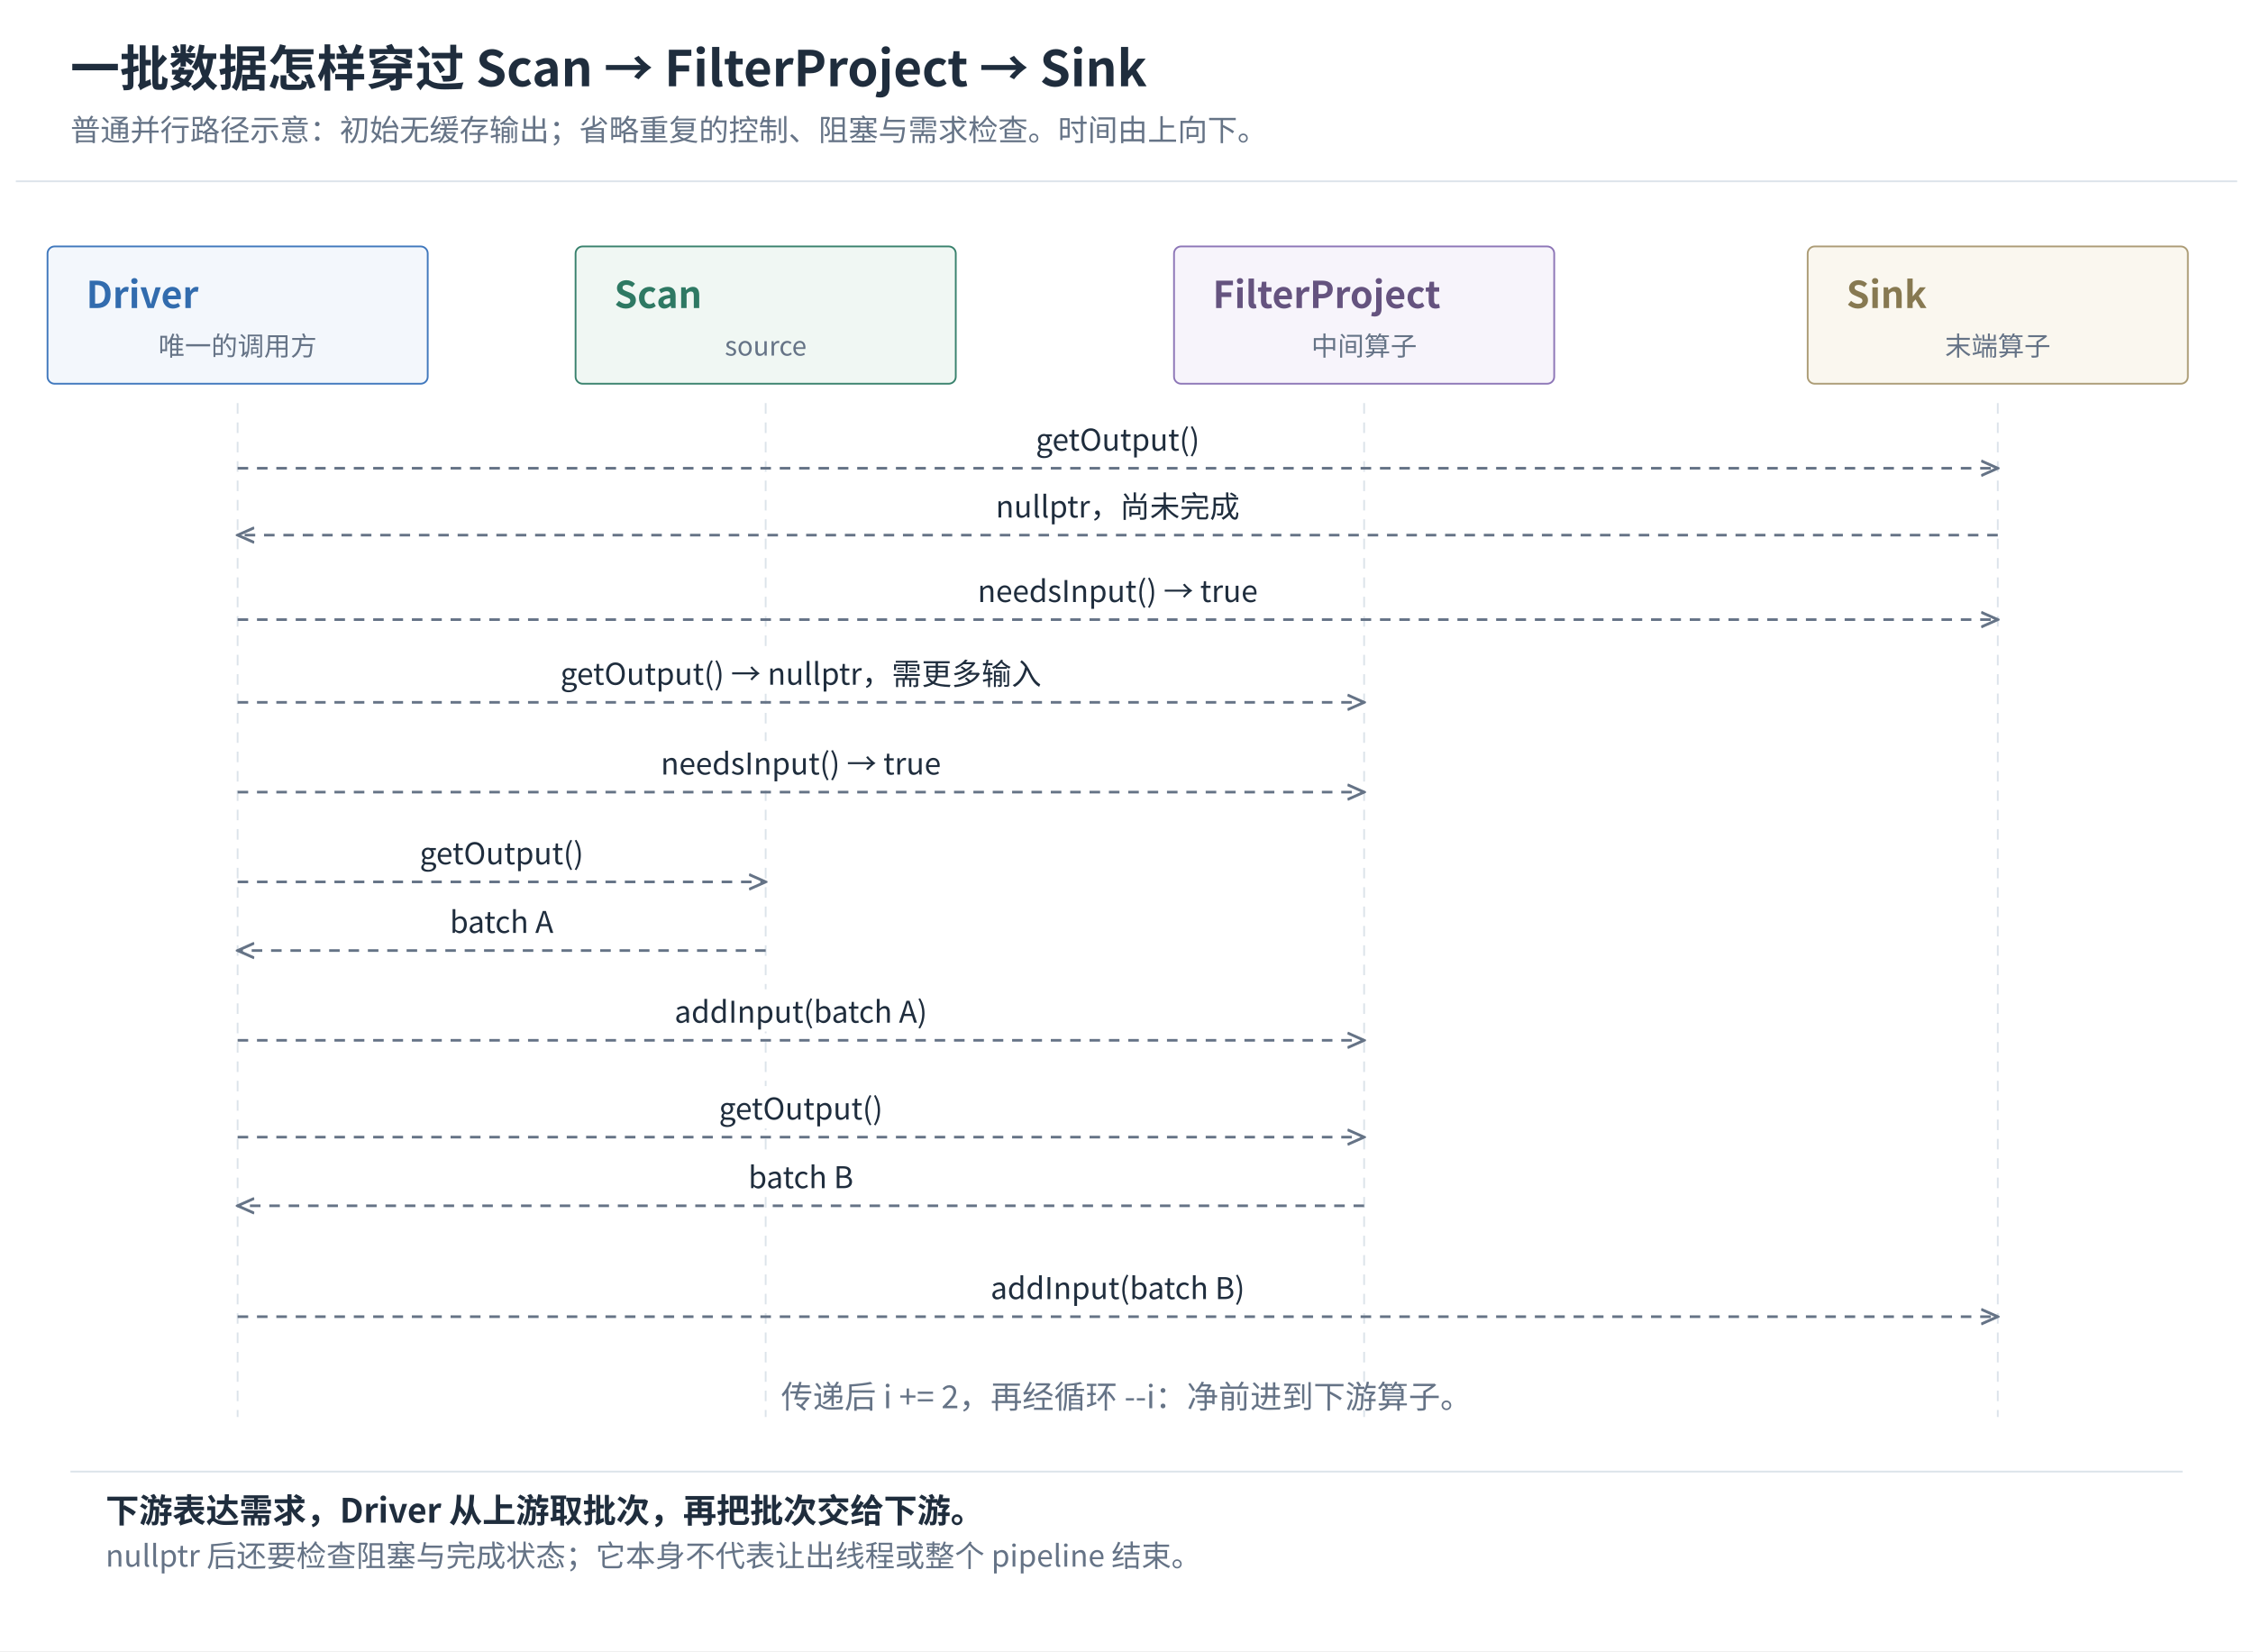
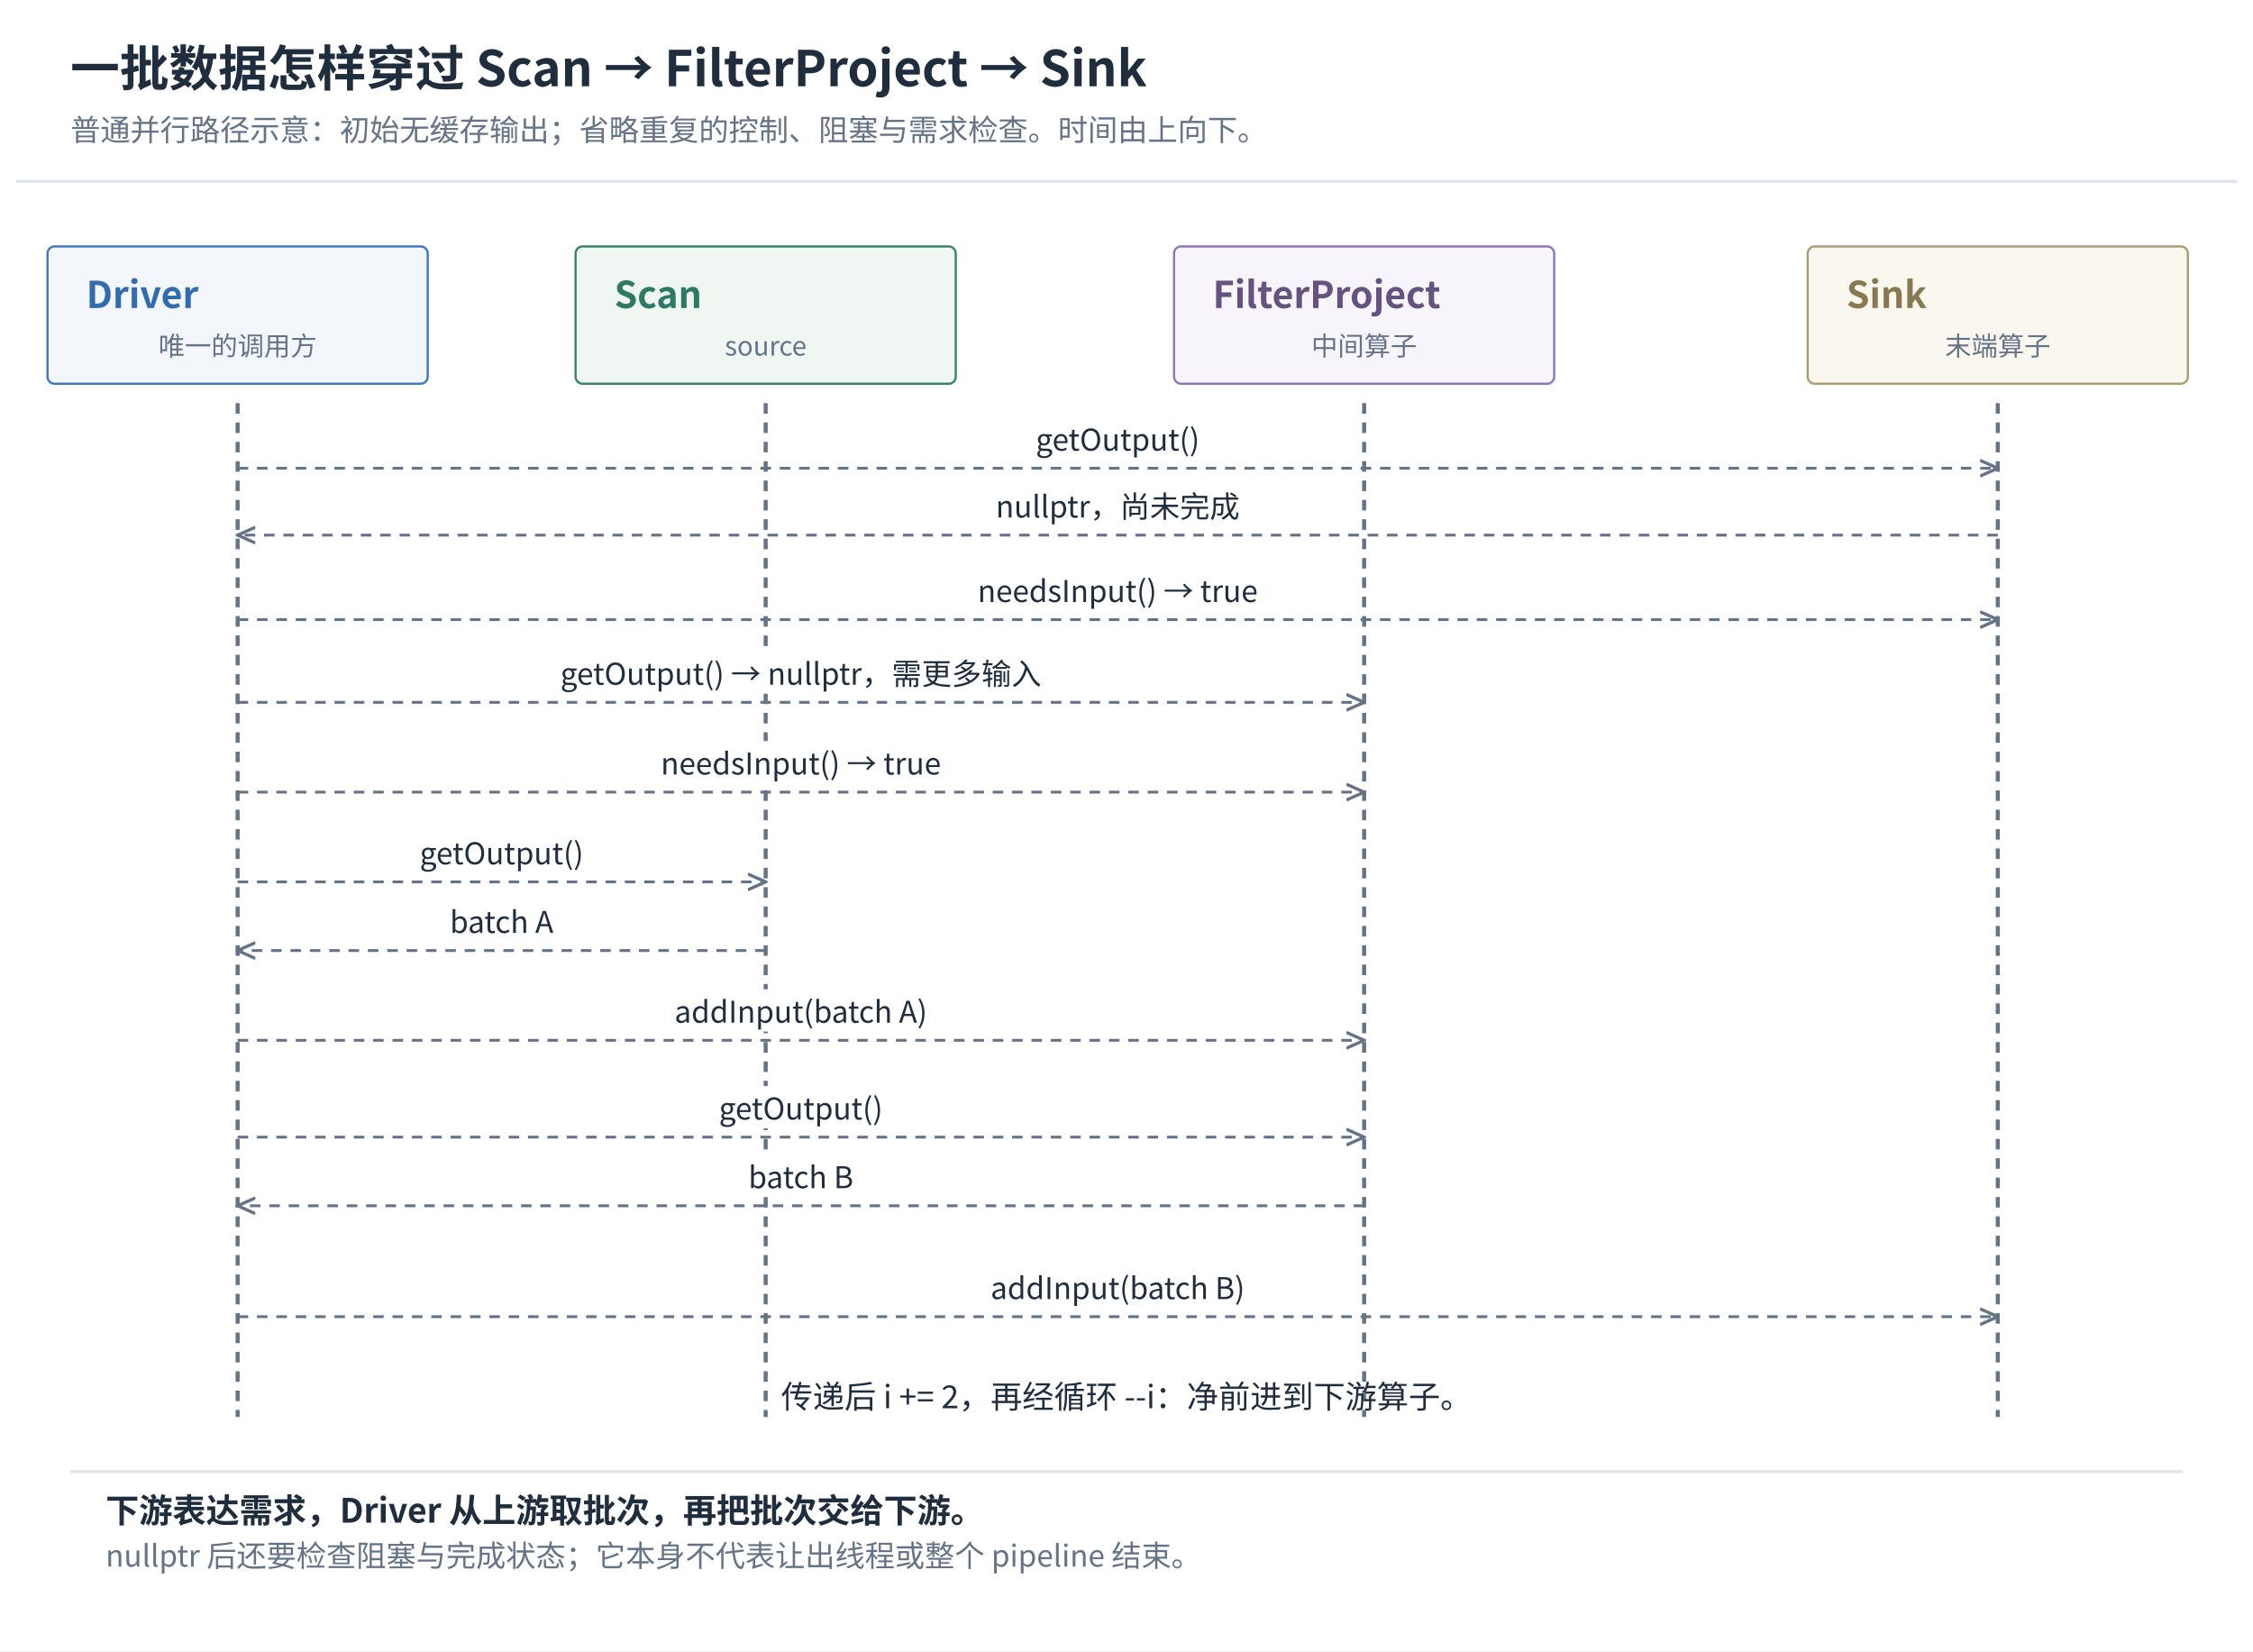
<svg xmlns="http://www.w3.org/2000/svg" width="1280" height="938" viewBox="0 0 1280 938" role="img" aria-labelledby="title desc">
  <defs>
    <marker id="arrow" viewBox="0 0 10 10" refX="9" refY="5" markerWidth="7" markerHeight="7" orient="auto-start-reverse">
-       <path d="M 0 1 L 9 5 L 0 9" fill="none" stroke="#657386" stroke-width="1.5" />
+       <path d="M 0 1 L 9 5 L 0 9" fill="none" stroke="#657386" stroke-width="1.6" />
    </marker>
  </defs>
  <rect x="0" y="0" width="1280" height="938" rx="0" fill="white" stroke="none" stroke-width="1" />
  <rect x="8" y="8" width="1264" height="922" rx="4" fill="white" stroke="none" stroke-width="1" />
-   <rect x="9" y="9" width="1262" height="94" rx="0" fill="#ffffff" stroke="none" stroke-width="1" />
-   <line x1="9" y1="103" x2="1271" y2="103" stroke="#dce3ea" stroke-width="1" />
+   <rect x="9" y="9" width="1262" height="94" rx="0" fill="white" stroke="none" stroke-width="1" />
+   <line x1="9" y1="103" x2="1271" y2="103" stroke="#dce3ea" stroke-width="1.6" />
  <text x="40" y="49" font-family="Noto Sans SC, Noto Sans CJK SC, Inter, Arial, sans-serif" fill="#1f2d3d" font-size="28" font-weight="600" text-anchor="start">一批数据怎样穿过 Scan → FilterProject → Sink</text>
  <text x="40" y="80" font-family="Noto Sans SC, Noto Sans CJK SC, Inter, Arial, sans-serif" fill="#657386" font-size="17" font-weight="400" text-anchor="start">普通并行路径示意：初始无缓存输出；省略重复的控制、阻塞与需求检查。时间由上向下。</text>
-   <rect x="27" y="140" width="216" height="78" rx="4" fill="#f3f7fc" stroke="#4078bd" stroke-width="1" />
+   <rect x="27" y="140" width="216" height="78" rx="4" fill="#f3f7fc" stroke="#4078bd" stroke-width="1.25" />
  <rect x="27" y="144" width="4" height="70" rx="0" fill="none" stroke="none" stroke-width="1" />
  <text x="49" y="175" font-family="Noto Sans SC, Noto Sans CJK SC, Inter, Arial, sans-serif" fill="#326cae" font-size="21" font-weight="600" text-anchor="start">Driver</text>
  <text x="135" y="202" font-family="Noto Sans SC, Noto Sans CJK SC, Inter, Arial, sans-serif" fill="#657386" font-size="15" font-weight="400" text-anchor="middle">唯一的调用方</text>
-   <line x1="135" y1="229" x2="135" y2="805" stroke="#dce3ea" stroke-width="1" stroke-dasharray="6 5" />
-   <rect x="327" y="140" width="216" height="78" rx="4" fill="#f0f7f3" stroke="#39826d" stroke-width="1" />
+   <line x1="135" y1="229" x2="135" y2="805" stroke="#657386" stroke-width="2.3" stroke-dasharray="6 5" />
+   <rect x="327" y="140" width="216" height="78" rx="4" fill="#f0f7f3" stroke="#39826d" stroke-width="1.25" />
  <rect x="327" y="144" width="4" height="70" rx="0" fill="none" stroke="none" stroke-width="1" />
  <text x="349" y="175" font-family="Noto Sans SC, Noto Sans CJK SC, Inter, Arial, sans-serif" fill="#2e7963" font-size="21" font-weight="600" text-anchor="start">Scan</text>
  <text x="435" y="202" font-family="Noto Sans SC, Noto Sans CJK SC, Inter, Arial, sans-serif" fill="#657386" font-size="15" font-weight="400" text-anchor="middle">source</text>
-   <line x1="435" y1="229" x2="435" y2="805" stroke="#dce3ea" stroke-width="1" stroke-dasharray="6 5" />
-   <rect x="667" y="140" width="216" height="78" rx="4" fill="#f7f4fb" stroke="#8d76b7" stroke-width="1" />
+   <line x1="435" y1="229" x2="435" y2="805" stroke="#657386" stroke-width="2.3" stroke-dasharray="6 5" />
+   <rect x="667" y="140" width="216" height="78" rx="4" fill="#f7f4fb" stroke="#8d76b7" stroke-width="1.25" />
  <rect x="667" y="144" width="4" height="70" rx="0" fill="none" stroke="none" stroke-width="1" />
  <text x="689" y="175" font-family="Noto Sans SC, Noto Sans CJK SC, Inter, Arial, sans-serif" fill="#65537f" font-size="21" font-weight="600" text-anchor="start">FilterProject</text>
  <text x="775" y="202" font-family="Noto Sans SC, Noto Sans CJK SC, Inter, Arial, sans-serif" fill="#657386" font-size="15" font-weight="400" text-anchor="middle">中间算子</text>
-   <line x1="775" y1="229" x2="775" y2="805" stroke="#dce3ea" stroke-width="1" stroke-dasharray="6 5" />
-   <rect x="1027" y="140" width="216" height="78" rx="4" fill="#faf7ef" stroke="#ac9c76" stroke-width="1" />
+   <line x1="775" y1="229" x2="775" y2="805" stroke="#657386" stroke-width="2.3" stroke-dasharray="6 5" />
+   <rect x="1027" y="140" width="216" height="78" rx="4" fill="#faf7ef" stroke="#ac9c76" stroke-width="1.25" />
  <rect x="1027" y="144" width="4" height="70" rx="0" fill="none" stroke="none" stroke-width="1" />
  <text x="1049" y="175" font-family="Noto Sans SC, Noto Sans CJK SC, Inter, Arial, sans-serif" fill="#877951" font-size="21" font-weight="600" text-anchor="start">Sink</text>
  <text x="1135" y="202" font-family="Noto Sans SC, Noto Sans CJK SC, Inter, Arial, sans-serif" fill="#657386" font-size="15" font-weight="400" text-anchor="middle">末端算子</text>
-   <line x1="1135" y1="229" x2="1135" y2="805" stroke="#dce3ea" stroke-width="1" stroke-dasharray="6 5" />
-   <polyline points="135,266 1135,266" fill="none" stroke="#657386" stroke-width="1.5" stroke-dasharray="6 5" marker-end="url(#arrow)" />
+   <line x1="1135" y1="229" x2="1135" y2="805" stroke="#657386" stroke-width="2.3" stroke-dasharray="6 5" />
+   <polyline points="135,266 1135,266" fill="none" stroke="#657386" stroke-width="1.6" stroke-dasharray="6 5" marker-end="url(#arrow)" />
  <rect x="575.5" y="237" width="119" height="24" rx="0" fill="white" stroke="none" stroke-width="1" />
  <text x="635.0" y="256" font-family="Noto Sans SC, Noto Sans CJK SC, Inter, Arial, sans-serif" fill="#1f2d3d" font-size="17" font-weight="400" text-anchor="middle">getOutput()</text>
-   <polyline points="1135,304 135,304" fill="none" stroke="#657386" stroke-width="1.5" stroke-dasharray="6 5" marker-end="url(#arrow)" />
+   <polyline points="1135,304 135,304" fill="none" stroke="#657386" stroke-width="1.6" stroke-dasharray="6 5" marker-end="url(#arrow)" />
  <rect x="551.0" y="275" width="168" height="24" rx="0" fill="white" stroke="none" stroke-width="1" />
  <text x="635.0" y="294" font-family="Noto Sans SC, Noto Sans CJK SC, Inter, Arial, sans-serif" fill="#1f2d3d" font-size="17" font-weight="400" text-anchor="middle">nullptr，尚未完成</text>
-   <polyline points="135,352 1135,352" fill="none" stroke="#657386" stroke-width="1.5" stroke-dasharray="6 5" marker-end="url(#arrow)" />
+   <polyline points="135,352 1135,352" fill="none" stroke="#657386" stroke-width="1.6" stroke-dasharray="6 5" marker-end="url(#arrow)" />
  <rect x="535.5" y="323" width="199" height="24" rx="0" fill="white" stroke="none" stroke-width="1" />
  <text x="635.0" y="342" font-family="Noto Sans SC, Noto Sans CJK SC, Inter, Arial, sans-serif" fill="#1f2d3d" font-size="17" font-weight="400" text-anchor="middle">needsInput() → true</text>
-   <polyline points="135,399 775,399" fill="none" stroke="#657386" stroke-width="1.5" stroke-dasharray="6 5" marker-end="url(#arrow)" />
+   <polyline points="135,399 775,399" fill="none" stroke="#657386" stroke-width="1.6" stroke-dasharray="6 5" marker-end="url(#arrow)" />
  <rect x="295.5" y="370" width="319" height="24" rx="0" fill="white" stroke="none" stroke-width="1" />
  <text x="455.0" y="389" font-family="Noto Sans SC, Noto Sans CJK SC, Inter, Arial, sans-serif" fill="#1f2d3d" font-size="17" font-weight="400" text-anchor="middle">getOutput() → nullptr，需更多输入</text>
-   <polyline points="135,450 775,450" fill="none" stroke="#657386" stroke-width="1.5" stroke-dasharray="6 5" marker-end="url(#arrow)" />
+   <polyline points="135,450 775,450" fill="none" stroke="#657386" stroke-width="1.6" stroke-dasharray="6 5" marker-end="url(#arrow)" />
  <rect x="355.5" y="421" width="199" height="24" rx="0" fill="white" stroke="none" stroke-width="1" />
  <text x="455.0" y="440" font-family="Noto Sans SC, Noto Sans CJK SC, Inter, Arial, sans-serif" fill="#1f2d3d" font-size="17" font-weight="400" text-anchor="middle">needsInput() → true</text>
-   <polyline points="135,501 435,501" fill="none" stroke="#657386" stroke-width="1.5" stroke-dasharray="6 5" marker-end="url(#arrow)" />
+   <polyline points="135,501 435,501" fill="none" stroke="#657386" stroke-width="1.6" stroke-dasharray="6 5" marker-end="url(#arrow)" />
  <rect x="225.5" y="472" width="119" height="24" rx="0" fill="white" stroke="none" stroke-width="1" />
  <text x="285.0" y="491" font-family="Noto Sans SC, Noto Sans CJK SC, Inter, Arial, sans-serif" fill="#1f2d3d" font-size="17" font-weight="400" text-anchor="middle">getOutput()</text>
-   <polyline points="435,540 135,540" fill="none" stroke="#657386" stroke-width="1.5" stroke-dasharray="6 5" marker-end="url(#arrow)" />
+   <polyline points="435,540 135,540" fill="none" stroke="#657386" stroke-width="1.6" stroke-dasharray="6 5" marker-end="url(#arrow)" />
  <rect x="243.5" y="511" width="83" height="24" rx="0" fill="white" stroke="none" stroke-width="1" />
  <text x="285.0" y="530" font-family="Noto Sans SC, Noto Sans CJK SC, Inter, Arial, sans-serif" fill="#1f2d3d" font-size="17" font-weight="400" text-anchor="middle">batch A</text>
-   <polyline points="135,591 775,591" fill="none" stroke="#657386" stroke-width="1.5" stroke-dasharray="6 5" marker-end="url(#arrow)" />
+   <polyline points="135,591 775,591" fill="none" stroke="#657386" stroke-width="1.6" stroke-dasharray="6 5" marker-end="url(#arrow)" />
  <rect x="368.5" y="562" width="173" height="24" rx="0" fill="white" stroke="none" stroke-width="1" />
  <text x="455.0" y="581" font-family="Noto Sans SC, Noto Sans CJK SC, Inter, Arial, sans-serif" fill="#1f2d3d" font-size="17" font-weight="400" text-anchor="middle">addInput(batch A)</text>
-   <polyline points="135,646 775,646" fill="none" stroke="#657386" stroke-width="1.5" stroke-dasharray="6 5" marker-end="url(#arrow)" />
+   <polyline points="135,646 775,646" fill="none" stroke="#657386" stroke-width="1.6" stroke-dasharray="6 5" marker-end="url(#arrow)" />
  <rect x="395.5" y="617" width="119" height="24" rx="0" fill="white" stroke="none" stroke-width="1" />
  <text x="455.0" y="636" font-family="Noto Sans SC, Noto Sans CJK SC, Inter, Arial, sans-serif" fill="#1f2d3d" font-size="17" font-weight="400" text-anchor="middle">getOutput()</text>
-   <polyline points="775,685 135,685" fill="none" stroke="#657386" stroke-width="1.5" stroke-dasharray="6 5" marker-end="url(#arrow)" />
+   <polyline points="775,685 135,685" fill="none" stroke="#657386" stroke-width="1.6" stroke-dasharray="6 5" marker-end="url(#arrow)" />
  <rect x="413.5" y="656" width="83" height="24" rx="0" fill="white" stroke="none" stroke-width="1" />
  <text x="455.0" y="675" font-family="Noto Sans SC, Noto Sans CJK SC, Inter, Arial, sans-serif" fill="#1f2d3d" font-size="17" font-weight="400" text-anchor="middle">batch B</text>
-   <polyline points="135,748 1135,748" fill="none" stroke="#657386" stroke-width="1.5" stroke-dasharray="6 5" marker-end="url(#arrow)" />
+   <polyline points="135,748 1135,748" fill="none" stroke="#657386" stroke-width="1.6" stroke-dasharray="6 5" marker-end="url(#arrow)" />
  <rect x="548.5" y="719" width="173" height="24" rx="0" fill="white" stroke="none" stroke-width="1" />
  <text x="635.0" y="738" font-family="Noto Sans SC, Noto Sans CJK SC, Inter, Arial, sans-serif" fill="#1f2d3d" font-size="17" font-weight="400" text-anchor="middle">addInput(batch B)</text>
-   <text x="640" y="800" font-family="Noto Sans SC, Noto Sans CJK SC, Inter, Arial, sans-serif" fill="#657386" font-size="18" font-weight="400" text-anchor="middle">传递后 i += 2，再经循环 --i：净前进到下游算子。</text>
+   <text x="640" y="800" font-family="Noto Sans SC, Noto Sans CJK SC, Inter, Arial, sans-serif" fill="#1f2d3d" font-size="18" font-weight="400" text-anchor="middle">传递后 i += 2，再经循环 --i：净前进到下游算子。</text>
  <rect x="40" y="836" width="1200" height="70" rx="4" fill="#ffffff" stroke="none" stroke-width="1" />
-   <line x1="40.0" y1="836.0" x2="1240.0" y2="836.0" stroke="#dce3ea" stroke-width="1" data-style-decoration="summary-divider" />
+   <line x1="40.0" y1="836.0" x2="1240.0" y2="836.0" stroke="#dce3ea" stroke-width="1.6" data-style-decoration="summary-divider" />
  <text x="60" y="865" font-family="Noto Sans SC, Noto Sans CJK SC, Inter, Arial, sans-serif" fill="#1f2d3d" font-size="19" font-weight="600" text-anchor="start">下游表达需求，Driver 从上游取批次，再把批次交给下游。</text>
  <text x="60" y="890" font-family="Noto Sans SC, Noto Sans CJK SC, Inter, Arial, sans-serif" fill="#657386" font-size="17" font-weight="400" text-anchor="start">nullptr 后还要检查阻塞与完成状态；它本身不代表让出线程或整个 pipeline 结束。</text>
</svg>
